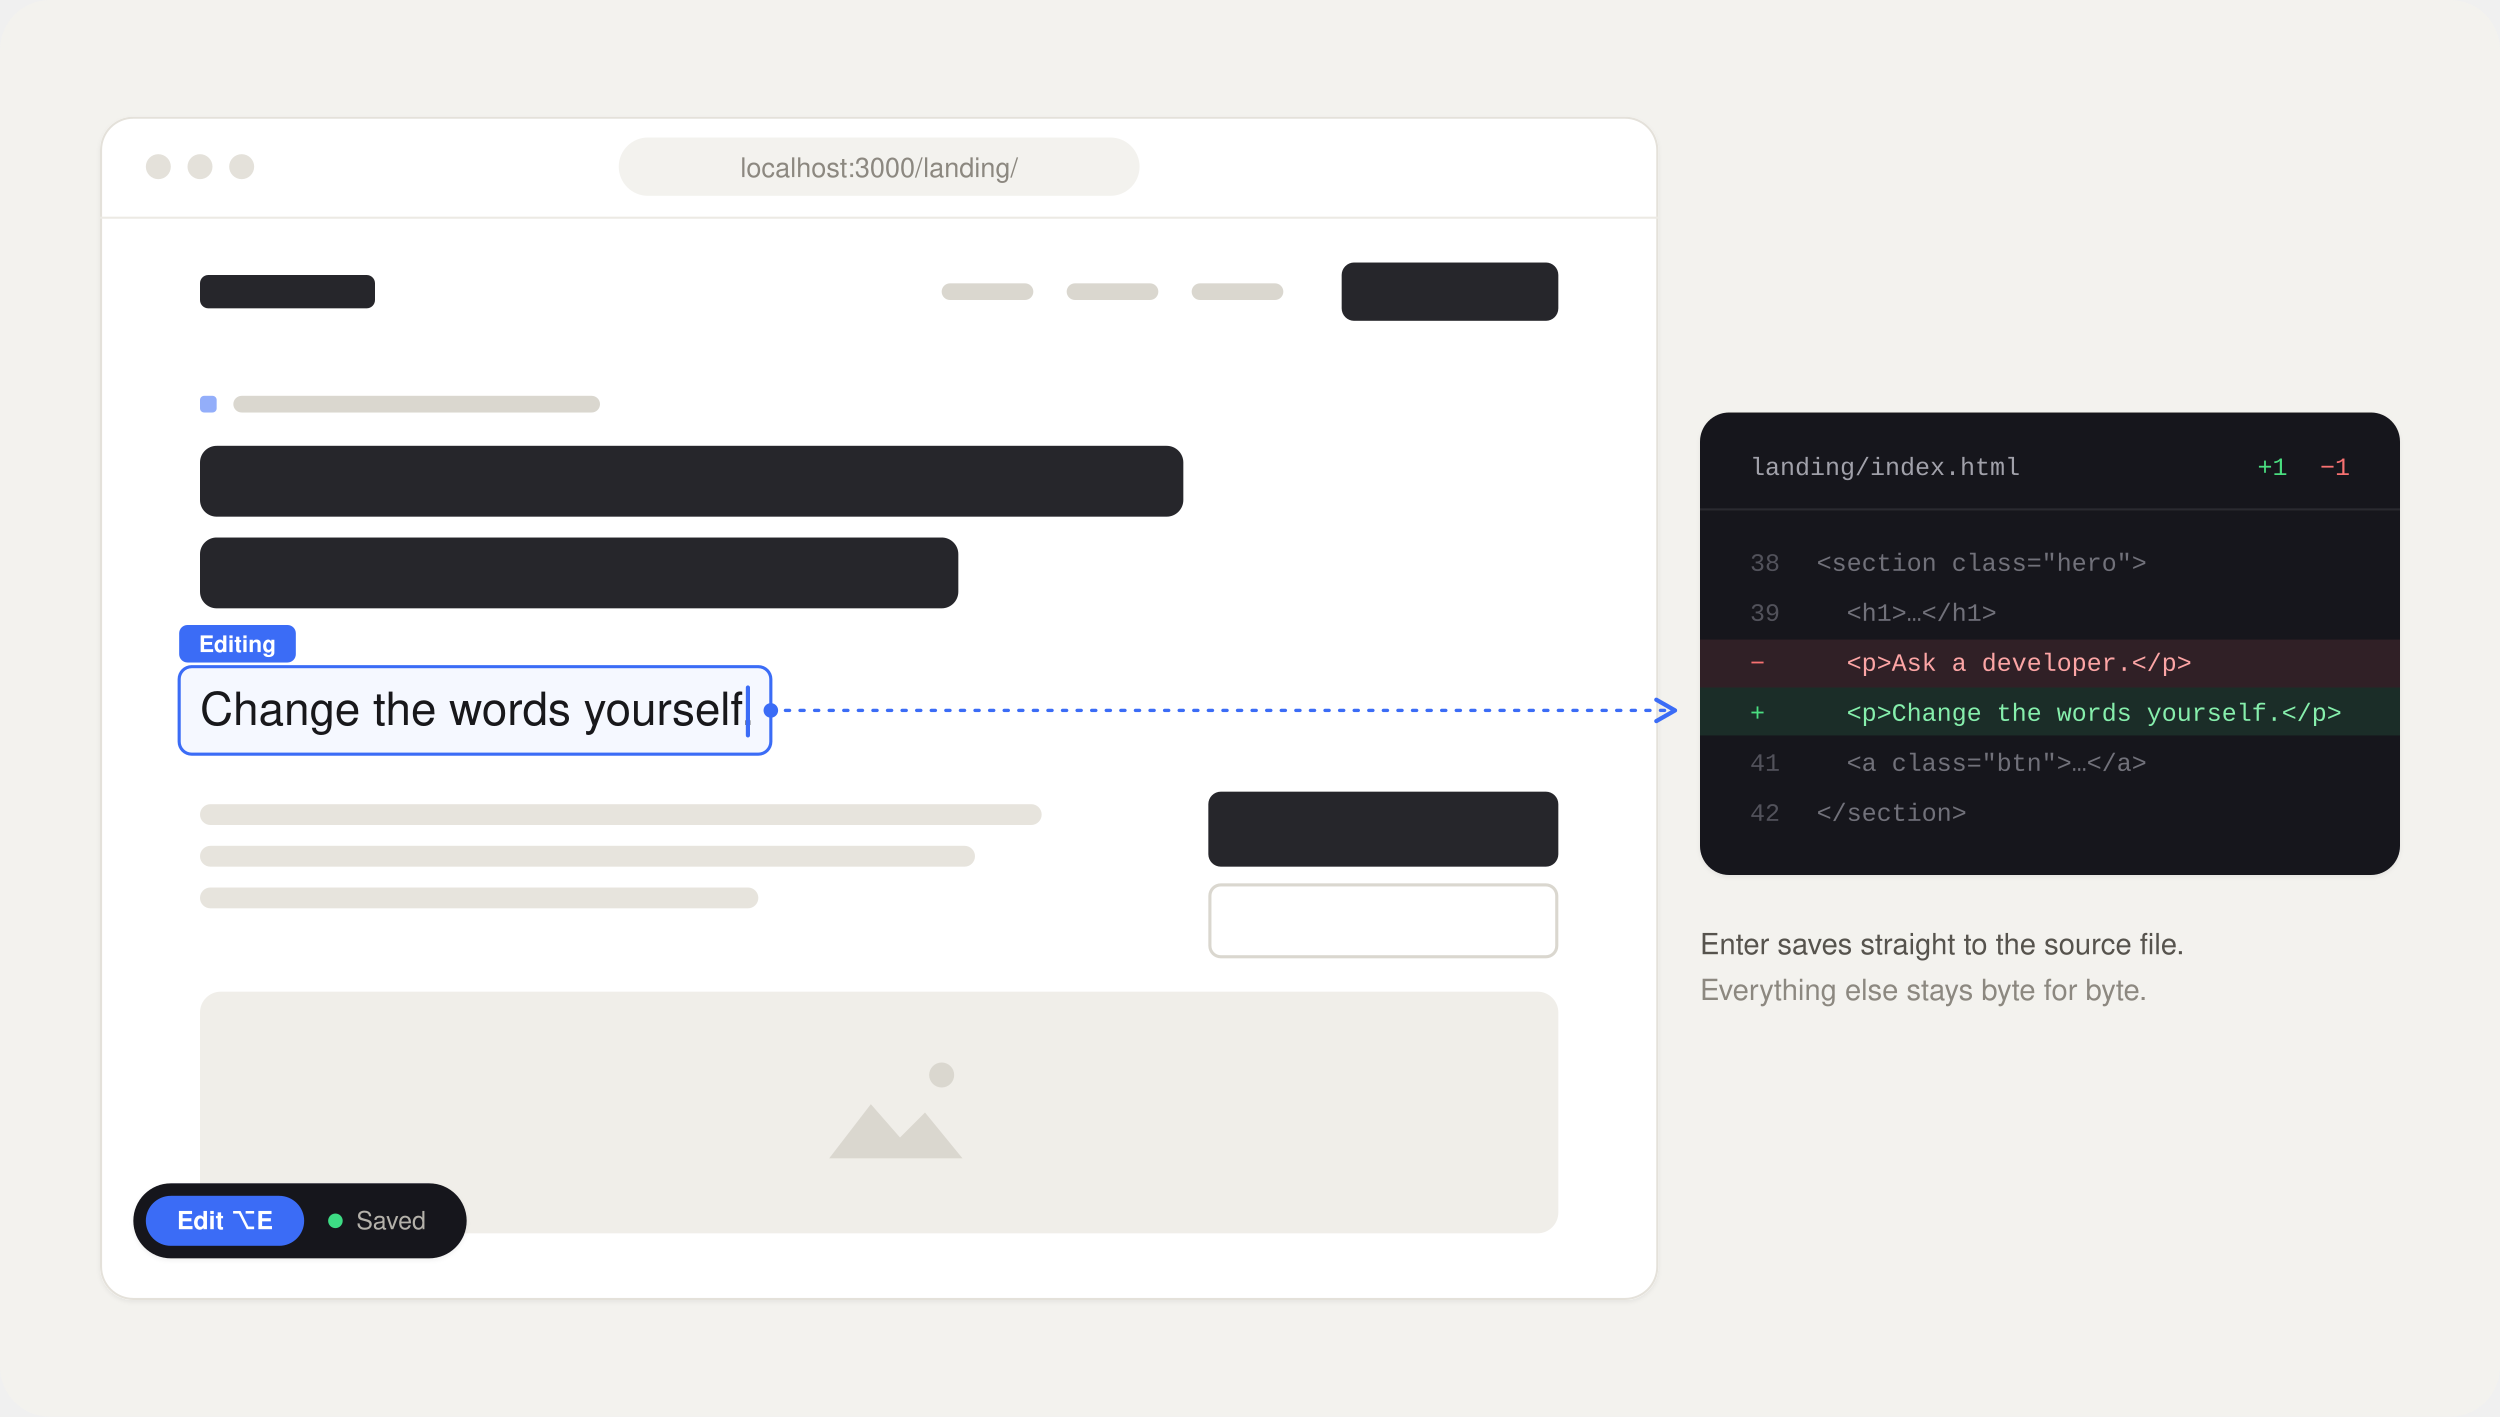
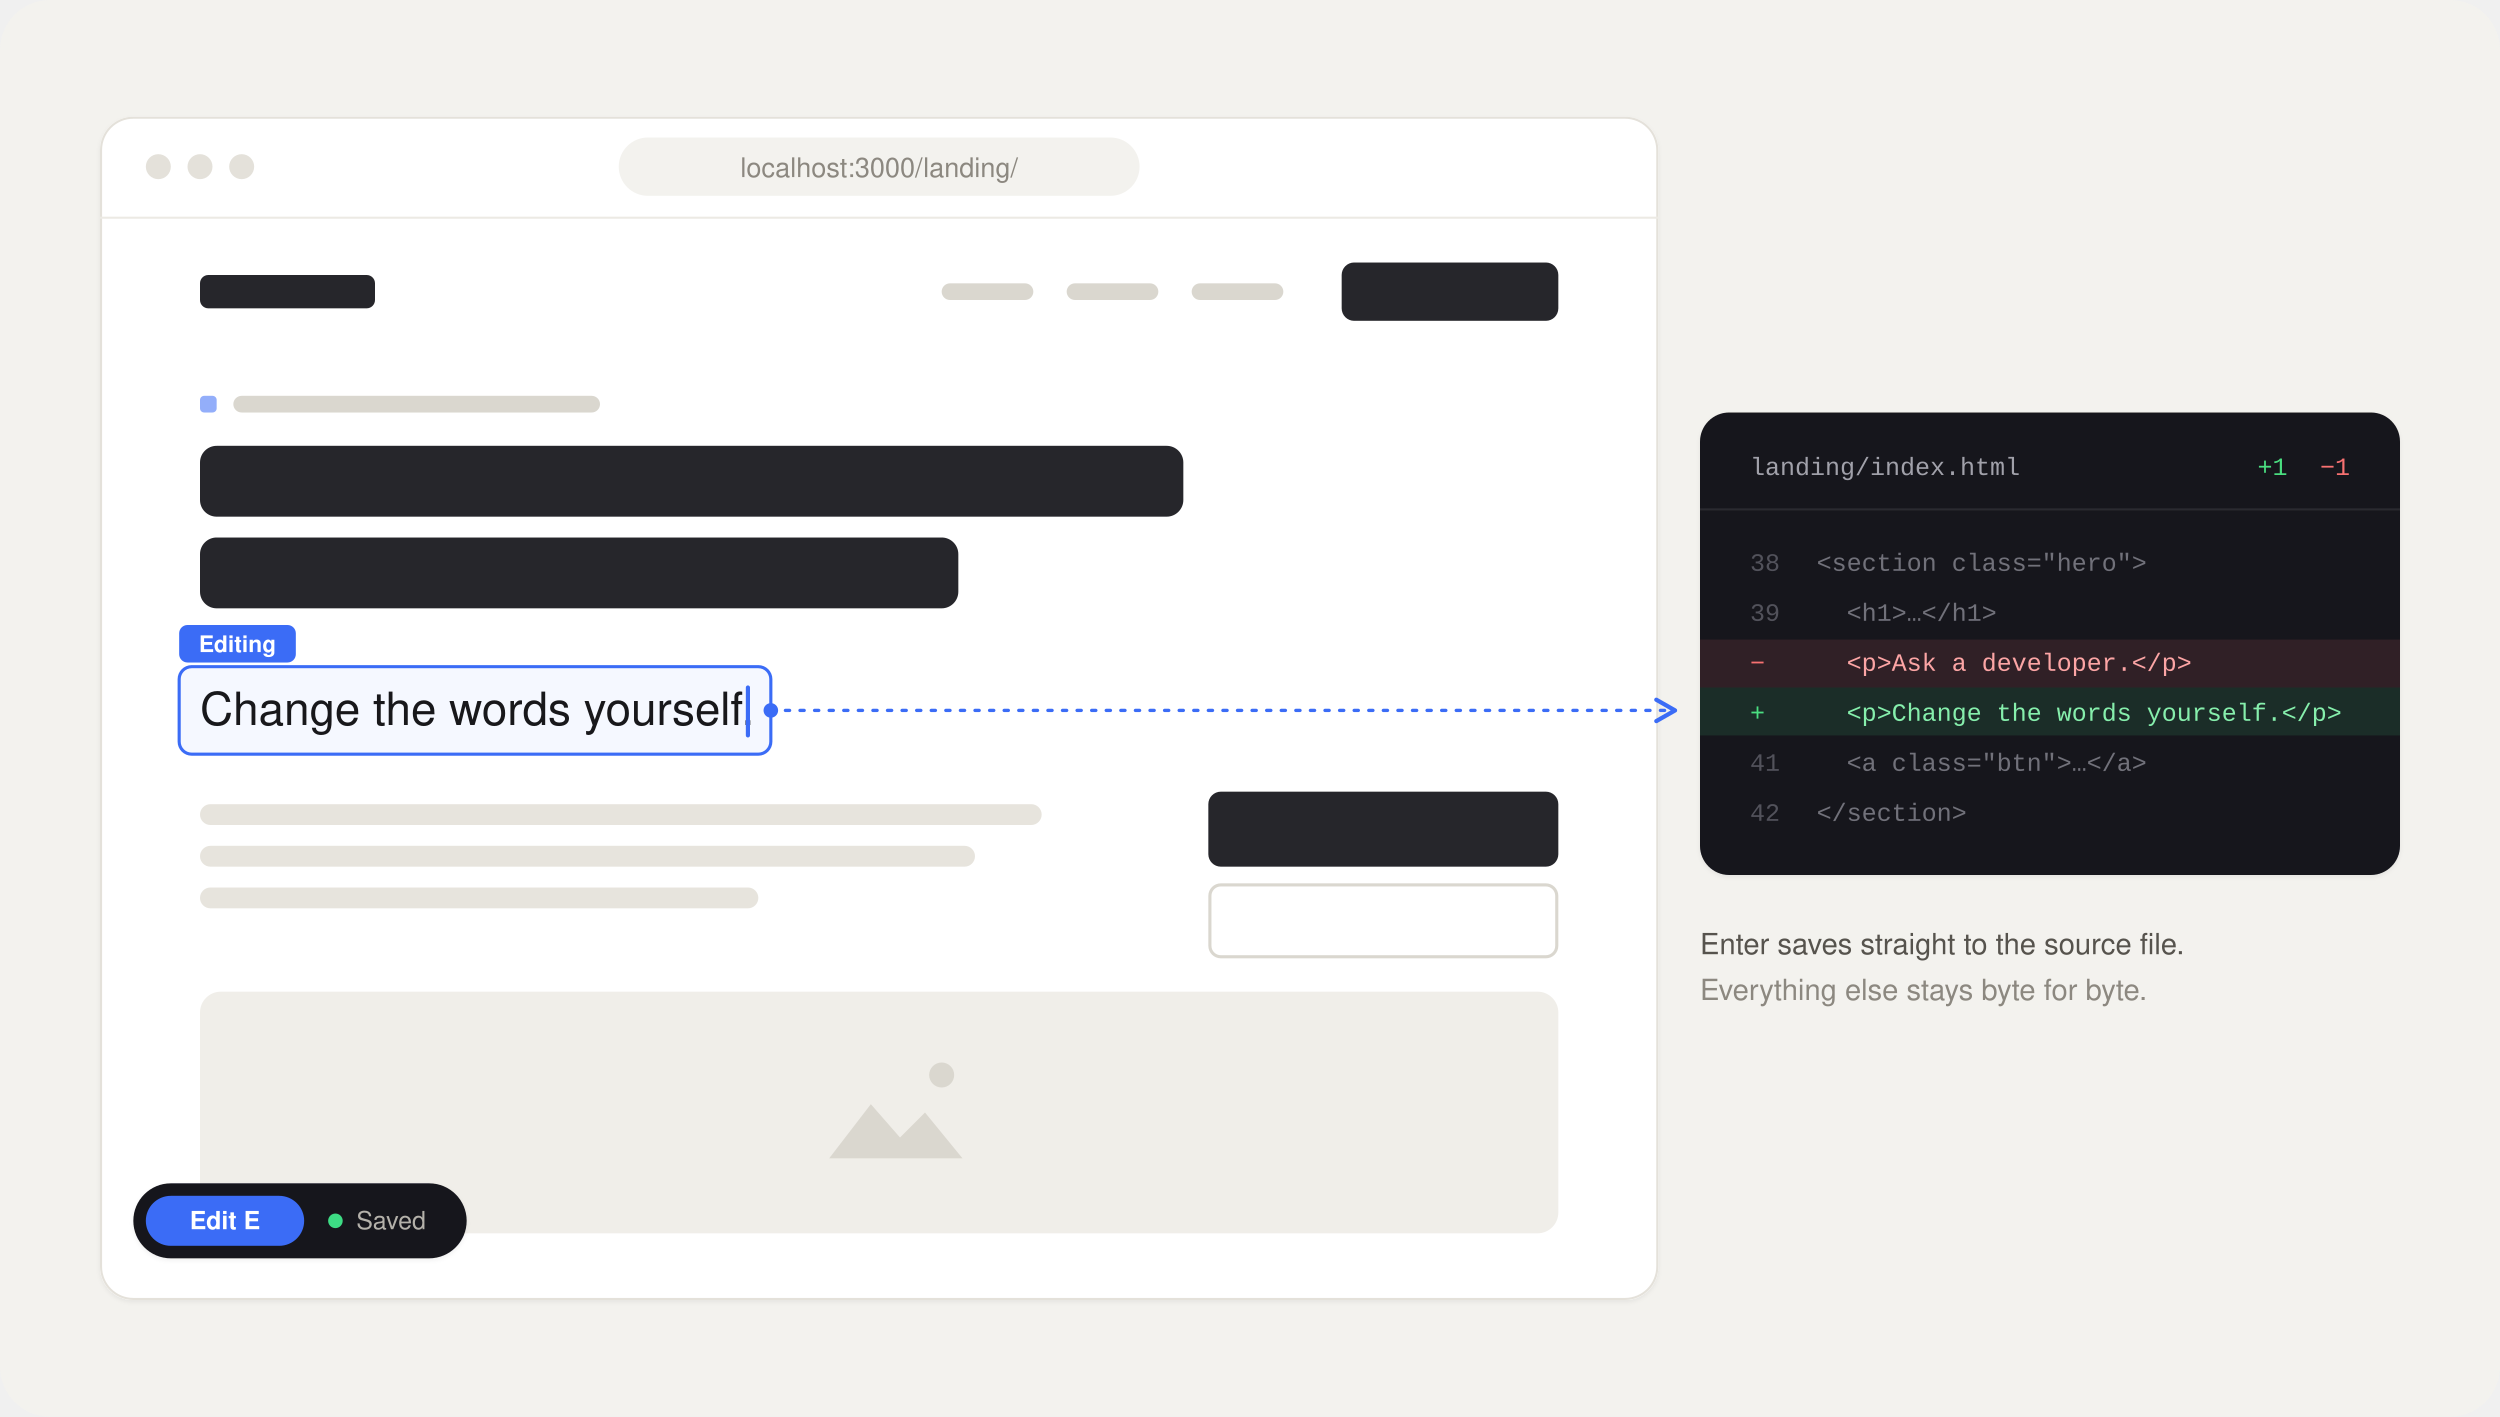
<svg xmlns="http://www.w3.org/2000/svg" width="1200" height="680" viewBox="0 0 1200 680" role="img" aria-labelledby="title desc">
  <defs>
    <filter id="shadow" x="-40%" y="-40%" width="180%" height="220%">
      <feDropShadow dx="0" dy="12" stdDeviation="18" flood-color="#1A1814" flood-opacity="0.10" />
      <feDropShadow dx="0" dy="1" stdDeviation="1" flood-color="#1A1814" flood-opacity="0.06" />
    </filter>
    <marker id="arrow" viewBox="0 0 10 10" refX="8" refY="5" markerWidth="8" markerHeight="8" orient="auto-start-reverse">
      <path d="M1 1 L8 5 L1 9" fill="none" stroke="#3B6CF6" stroke-width="1.6" stroke-linecap="round" stroke-linejoin="round" />
    </marker>
    <style>
      .sans { font-family: -apple-system, BlinkMacSystemFont, "Segoe UI", Helvetica, Arial, sans-serif; }
      .mono { font-family: ui-monospace, SFMono-Regular, Menlo, Consolas, "Liberation Mono", monospace; }
    </style>
  </defs>
  <rect width="1200" height="680" rx="24" fill="#F3F2EE" />
  <g filter="url(#shadow)">
    <rect x="48" y="56" width="748" height="568" rx="16" fill="#FFFFFF" />
  </g>
  <rect x="48.5" y="56.5" width="747" height="567" rx="15.5" fill="none" stroke="#E4E1DA" />
  <circle cx="76" cy="80" r="6" fill="#E4E1DA" />
  <circle cx="96" cy="80" r="6" fill="#E4E1DA" />
  <circle cx="116" cy="80" r="6" fill="#E4E1DA" />
  <rect x="297" y="66" width="250" height="28" rx="14" fill="#F3F2EE" />
  <text x="422" y="85" text-anchor="middle" class="sans" font-size="13" fill="#8C8880">localhost:3000/landing/</text>
  <line x1="48" y1="104.5" x2="796" y2="104.5" stroke="#ECEAE4" />
  <rect x="96" y="132" width="84" height="16" rx="4" fill="#26262B" />
  <rect x="452" y="136" width="44" height="8" rx="4" fill="#DAD7CF" />
  <rect x="512" y="136" width="44" height="8" rx="4" fill="#DAD7CF" />
  <rect x="572" y="136" width="44" height="8" rx="4" fill="#DAD7CF" />
  <rect x="644" y="126" width="104" height="28" rx="6" fill="#26262B" />
  <rect x="96" y="190" width="8" height="8" rx="2" fill="#3B6CF6" opacity="0.55" />
  <rect x="112" y="190" width="176" height="8" rx="4" fill="#DAD7CF" />
  <rect x="96" y="214" width="472" height="34" rx="8" fill="#26262B" />
  <rect x="96" y="258" width="364" height="34" rx="8" fill="#26262B" />
  <rect id="edit-box" x="86" y="320" width="284" height="42" rx="6" fill="#3B6CF6" fill-opacity="0.05" stroke="#3B6CF6" stroke-width="1.5" />
  <rect x="86" y="300" width="56" height="18" rx="4" fill="#3B6CF6" />
  <text x="114" y="313" text-anchor="middle" class="sans" font-size="11" font-weight="600" fill="#FFFFFF">Editing</text>
  <text id="edit-text" x="96" y="348" class="sans" font-size="22" fill="#18181B">Change the words yourself.</text>
  <rect id="caret" x="358" y="329" width="2" height="25" rx="1" fill="#3B6CF6" />
  <rect x="96" y="386" width="404" height="10" rx="5" fill="#E7E4DD" />
  <rect x="96" y="406" width="372" height="10" rx="5" fill="#E7E4DD" />
  <rect x="96" y="426" width="268" height="10" rx="5" fill="#E7E4DD" />
  <rect x="580" y="380" width="168" height="36" rx="6" fill="#26262B" />
  <rect x="580.75" y="424.75" width="166.5" height="34.5" rx="5.25" fill="none" stroke="#DAD7CF" stroke-width="1.5" />
  <rect x="96" y="476" width="652" height="116" rx="10" fill="#F0EEE9" />
  <path d="M398 556 L418 530 L432 546 L444 534 L462 556 Z" fill="#DAD7CF" />
  <circle cx="452" cy="516" r="6" fill="#DAD7CF" />
  <g filter="url(#shadow)">
    <rect x="64" y="568" width="160" height="36" rx="18" fill="#18181B" />
  </g>
  <rect x="70" y="574" width="76" height="24" rx="12" fill="#3B6CF6" />
-   <text x="108" y="590" text-anchor="middle" class="sans" font-size="12" font-weight="600" fill="#FFFFFF">Edit ⌥E</text>
+   <text x="108" y="590" text-anchor="middle" class="sans" font-size="12" font-weight="600" fill="#FFFFFF">Edit E</text>
  <circle cx="161" cy="586" r="3.5" fill="#3DDC84" />
  <text x="171" y="590" class="sans" font-size="12" fill="#B4B1AA">Saved</text>
  <path d="M370 341 H 804" fill="none" stroke="#3B6CF6" stroke-width="1.6" stroke-dasharray="2 5" stroke-linecap="round" marker-end="url(#arrow)" />
  <circle cx="370" cy="341" r="3.5" fill="#3B6CF6" />
  <g transform="translate(-12 30)">
    <g filter="url(#shadow)">
      <rect x="828" y="168" width="336" height="222" rx="14" fill="#18181B" />
    </g>
    <text x="852" y="198" class="mono" font-size="12" fill="#A1A1AA">landing/index.html</text>
    <text x="1110" y="198" text-anchor="end" class="mono" font-size="12" fill="#4ADE80">+1</text>
    <text x="1140" y="198" text-anchor="end" class="mono" font-size="12" fill="#F87171">−1</text>
    <line x1="828" y1="214.5" x2="1164" y2="214.5" stroke="#2A2A30" />
    <g class="mono" font-size="12">
      <text x="852" y="244" fill="#52525B">38</text>
      <text x="884" y="244" fill="#71717A">&lt;section class="hero"&gt;</text>
      <text x="852" y="268" fill="#52525B">39</text>
      <text x="884" y="268" fill="#71717A" xml:space="preserve">  &lt;h1&gt;…&lt;/h1&gt;</text>
      <rect x="828" y="277" width="336" height="23" fill="#F87171" fill-opacity="0.12" />
      <text x="852" y="292" fill="#F87171">−</text>
      <text x="884" y="292" fill="#FCA5A5" xml:space="preserve">  &lt;p&gt;Ask a developer.&lt;/p&gt;</text>
      <rect x="828" y="300" width="336" height="23" fill="#4ADE80" fill-opacity="0.12" />
      <text x="852" y="316" fill="#4ADE80">+</text>
      <text x="884" y="316" fill="#86EFAC" xml:space="preserve">  &lt;p&gt;Change the words yourself.&lt;/p&gt;</text>
      <text x="852" y="340" fill="#52525B">41</text>
      <text x="884" y="340" fill="#71717A" xml:space="preserve">  &lt;a class="btn"&gt;…&lt;/a&gt;</text>
      <text x="852" y="364" fill="#52525B">42</text>
      <text x="884" y="364" fill="#71717A">&lt;/section&gt;</text>
    </g>
    <text x="828" y="428" class="sans" font-size="14" fill="#56534D">Enter saves straight to the source file.</text>
    <text x="828" y="450" class="sans" font-size="14" fill="#8C8880">Everything else stays byte for byte.</text>
  </g>
</svg>
